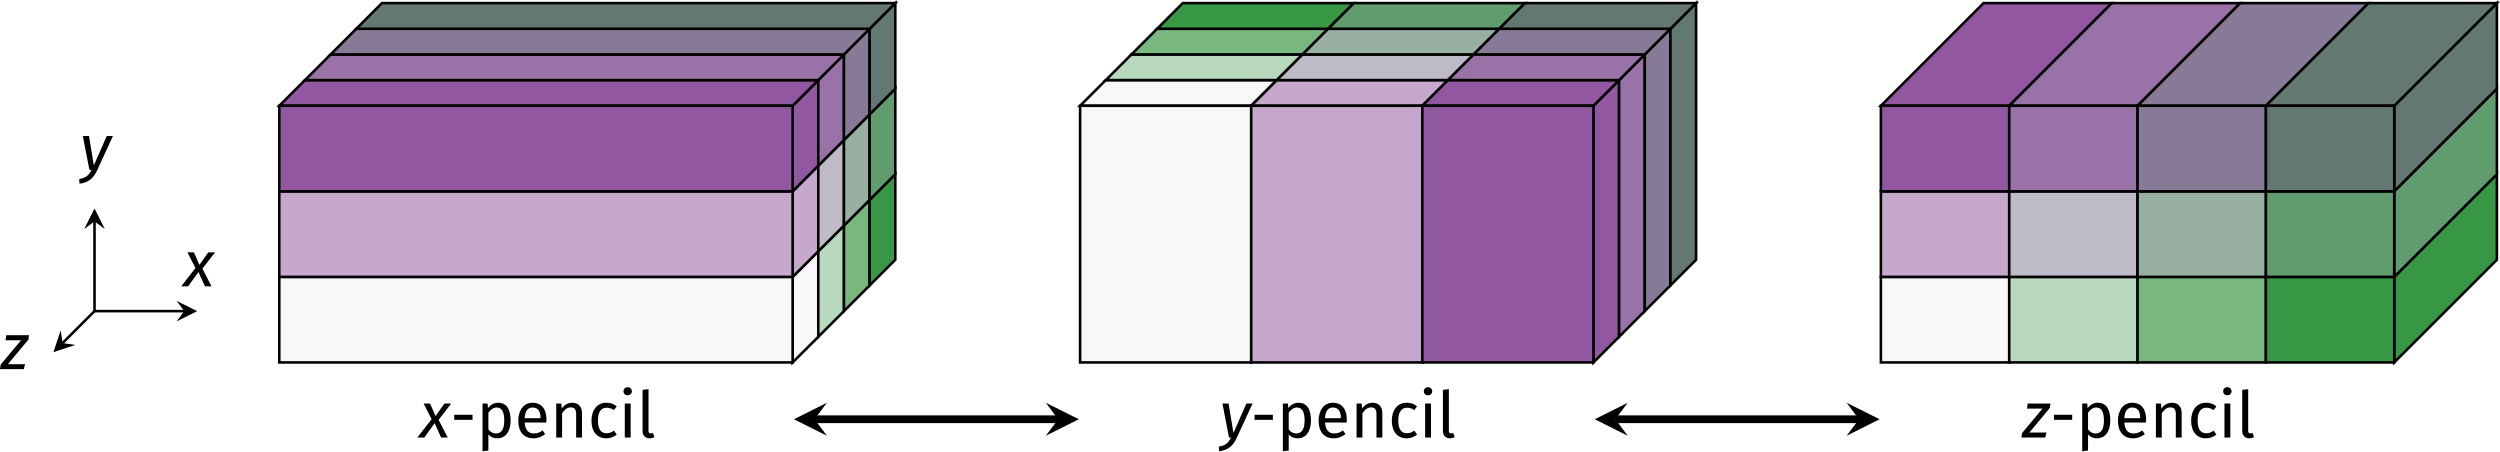
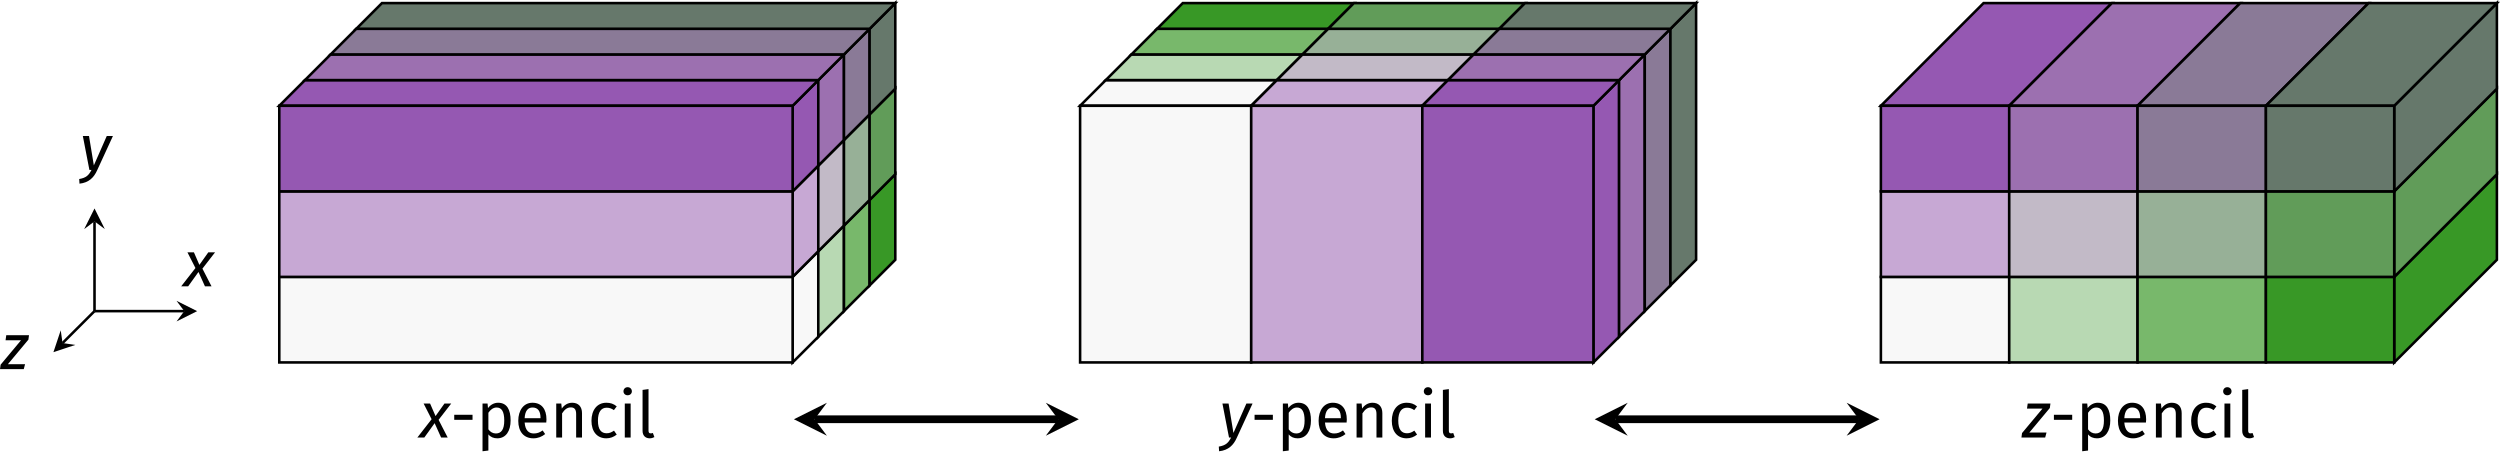
<svg xmlns="http://www.w3.org/2000/svg" xmlns:xlink="http://www.w3.org/1999/xlink" id="svg253" version="1.2" viewBox="0 0 386.547 69.772">
  <defs id="defs40">
    <g id="g38">
      <symbol id="glyph0-0" overflow="visible">
        <path id="path2" d="m 2.828,-1.609 c 0,0.219 0.188,0.406 0.406,0.406 0.25,0 0.422,-0.188 0.422,-0.406 0,-0.234 -0.172,-0.422 -0.422,-0.422 -0.219,0 -0.406,0.188 -0.406,0.422 z m -0.641,-3.25 0.391,0.281 C 2.828,-4.875 3.094,-5 3.406,-5 3.766,-5 4,-4.812 4,-4.484 4,-3.844 2.953,-3.953 2.953,-2.938 v 0.297 H 3.5 V -2.906 c 0,-0.797 1.078,-0.656 1.078,-1.625 0,-0.469 -0.375,-0.922 -1.141,-0.922 -0.5,0 -0.906,0.188 -1.25,0.594 z m -0.844,4.312 V -6.438 H 5.438 v 5.891 z M 0.797,0 h 5.188 v -6.984 h -5.188 z m 0,0" style="stroke:none" />
      </symbol>
      <symbol id="glyph0-1" overflow="visible">
        <path id="path5" d="M 5.406,-5.25 H 4.359 l -1.375,1.938 -0.844,-1.938 h -1 L 2.375,-2.828 0.172,0 H 1.25 l 1.594,-2.219 1,2.219 h 1.016 l -1.406,-2.734 z m 0,0" style="stroke:none" />
      </symbol>
      <symbol id="glyph0-2" overflow="visible">
        <path id="path8" d="M 5.422,-5.25 H 4.469 l -2,4.547 L 1.719,-5.25 H 0.766 L 1.781,0 h 0.328 c -0.438,0.828 -0.812,1.219 -1.906,1.406 L 0.25,2.125 C 1.703,1.969 2.484,1.172 2.984,0.047 Z m 0,0" style="stroke:none" />
      </symbol>
      <symbol id="glyph0-3" overflow="visible">
        <path id="path11" d="M 4.75,-5.25 H 1.234 L 1.125,-4.469 H 3.516 L 0.359,-0.688 0.266,0 H 3.938 L 4.141,-0.766 H 1.484 L 4.656,-4.562 Z m 0,0" style="stroke:none" />
      </symbol>
      <symbol id="glyph1-0" overflow="visible">
        <path id="path14" d="M 5.406,-10.469 H 1.219 V 3.484 h 4.188 z M 4.875,-9.953 V 2.969 H 1.781 V -9.953 Z M 3.234,-4.5 c -0.391,0 -0.938,0.125 -0.938,0.391 0,0.125 0.094,0.234 0.25,0.234 0.031,0 0.078,-0.016 0.125,-0.031 0.172,-0.078 0.312,-0.109 0.516,-0.109 0.5,0 0.609,0.297 0.609,0.688 0,0.531 -0.188,0.719 -0.906,0.766 v 0.844 c 0,0.141 0.125,0.234 0.25,0.234 0.125,0 0.25,-0.094 0.25,-0.234 V -2.172 C 4.062,-2.266 4.344,-2.656 4.344,-3.344 4.344,-3.953 4.094,-4.5 3.234,-4.5 Z m -0.094,3.297 c -0.203,0 -0.344,0.156 -0.344,0.359 0,0.203 0.141,0.359 0.344,0.359 0.203,0 0.344,-0.156 0.344,-0.359 0,-0.203 -0.141,-0.359 -0.344,-0.359 z m 0,0" style="stroke:none" />
      </symbol>
      <symbol id="glyph1-1" overflow="visible">
        <path id="path17" d="m 0.594,-2.734 h 2.828 v -0.781 H 0.594 Z m 0,0" style="stroke:none" />
      </symbol>
      <symbol id="glyph1-2" overflow="visible">
        <path id="path20" d="m 3.359,-5.375 c -0.594,0 -1.172,0.297 -1.562,0.828 L 1.734,-5.25 h -0.781 v 7.375 l 0.906,-0.109 v -2.5 c 0.344,0.422 0.812,0.609 1.375,0.609 1.359,0 2.062,-1.156 2.062,-2.75 0,-1.656 -0.547,-2.75 -1.938,-2.75 z m -0.344,4.75 c -0.469,0 -0.875,-0.234 -1.156,-0.641 v -2.562 c 0.281,-0.422 0.719,-0.812 1.266,-0.812 0.797,0 1.188,0.641 1.188,2.016 0,1.375 -0.453,2 -1.297,2 z m 0,0" style="stroke:none" />
      </symbol>
      <symbol id="glyph1-3" overflow="visible">
        <path id="path23" d="m 4.922,-2.781 c 0,-1.609 -0.75,-2.594 -2.172,-2.594 -1.359,0 -2.188,1.172 -2.188,2.797 0,1.672 0.859,2.703 2.328,2.703 0.734,0 1.312,-0.25 1.828,-0.656 L 4.328,-1.094 C 3.875,-0.766 3.484,-0.625 2.953,-0.625 c -0.75,0 -1.312,-0.469 -1.406,-1.688 h 3.344 c 0.016,-0.125 0.031,-0.297 0.031,-0.469 z M 4,-2.984 H 1.547 c 0.062,-1.172 0.531,-1.656 1.219,-1.656 0.828,0 1.234,0.562 1.234,1.594 z m 0,0" style="stroke:none" />
      </symbol>
      <symbol id="glyph1-4" overflow="visible">
        <path id="path26" d="m 3.422,-5.375 c -0.688,0 -1.25,0.359 -1.609,0.906 L 1.734,-5.25 H 0.953 V 0 h 0.906 v -3.734 c 0.359,-0.547 0.75,-0.922 1.344,-0.922 0.5,0 0.828,0.234 0.828,1.016 V 0 H 4.938 v -3.766 c 0,-1 -0.547,-1.609 -1.516,-1.609 z m 0,0" style="stroke:none" />
      </symbol>
      <symbol id="glyph1-5" overflow="visible">
        <path id="path29" d="M 2.859,-5.375 C 1.438,-5.375 0.562,-4.25 0.562,-2.578 0.562,-0.891 1.453,0.125 2.859,0.125 3.469,0.125 4,-0.078 4.469,-0.453 L 4.047,-1.062 C 3.656,-0.797 3.344,-0.656 2.906,-0.656 c -0.828,0 -1.344,-0.562 -1.344,-1.953 0,-1.359 0.516,-2 1.344,-2 0.438,0 0.766,0.125 1.125,0.375 L 4.469,-4.812 C 3.984,-5.219 3.484,-5.375 2.859,-5.375 Z m 0,0" style="stroke:none" />
      </symbol>
      <symbol id="glyph1-6" overflow="visible">
        <path id="path32" d="M 1.391,-7.781 C 1.016,-7.781 0.75,-7.5 0.75,-7.141 c 0,0.344 0.266,0.609 0.641,0.609 0.391,0 0.656,-0.266 0.656,-0.609 C 2.047,-7.5 1.781,-7.781 1.391,-7.781 Z M 1.859,-5.25 H 0.953 V 0 h 0.906 z m 0,0" style="stroke:none" />
      </symbol>
      <symbol id="glyph1-7" overflow="visible">
        <path id="path35" d="m 2,0.125 c 0.266,0 0.516,-0.078 0.719,-0.188 L 2.484,-0.703 C 2.375,-0.656 2.266,-0.641 2.141,-0.641 1.906,-0.641 1.812,-0.781 1.812,-1.062 v -6.422 l -0.922,0.125 V -1.031 C 0.891,-0.297 1.328,0.125 2,0.125 Z m 0,0" style="stroke:none" />
      </symbol>
    </g>
  </defs>
  <g transform="translate(-105.0126,-83.90569)" id="surface1">
    <path id="path42" transform="matrix(1,0,0,-1,148.197,139.947)" d="m -28.572,7.935 h 13.879" style="fill:none;stroke:#000000;stroke-width:0.399;stroke-linecap:butt;stroke-linejoin:miter;stroke-miterlimit:10;stroke-opacity:1" />
    <path id="path44" d="m 135.496,132.012 -3.188,-1.594 1.195,1.594 -1.195,1.594" style="fill:#000000;fill-opacity:1;fill-rule:nonzero;stroke:none" />
    <g id="g48" style="fill:#000000;fill-opacity:1">
-       <use height="100%" width="100%" id="use46" y="128.175" x="132.857" xlink:href="#glyph0-1" />
+       <use id="use46" y="128.175" x="132.857" xlink:href="#glyph0-1" />
    </g>
    <path id="path50" transform="matrix(1,0,0,-1,148.197,139.947)" d="M -28.572,7.935 V 21.818" style="fill:none;stroke:#000000;stroke-width:0.399;stroke-linecap:butt;stroke-linejoin:miter;stroke-miterlimit:10;stroke-opacity:1" />
    <path id="path52" d="m 119.625,116.137 -1.594,3.188 1.594,-1.195 1.594,1.195" style="fill:#000000;fill-opacity:1;fill-rule:nonzero;stroke:none" />
    <g id="g56" style="fill:#000000;fill-opacity:1">
-       <use height="100%" width="100%" id="use54" y="110.18" x="117.054" xlink:href="#glyph0-2" />
+       <use id="use54" y="110.18" x="117.054" xlink:href="#glyph0-2" />
    </g>
    <path id="path58" transform="matrix(1,0,0,-1,148.197,139.947)" d="m -28.572,7.935 -4.941,-4.938" style="fill:none;stroke:#000000;stroke-width:0.399;stroke-linecap:butt;stroke-linejoin:miter;stroke-miterlimit:10;stroke-opacity:1" />
    <path id="path60" d="m 113.273,138.359 3.383,-1.125 -1.973,-0.285 -0.281,-1.973" style="fill:#000000;fill-opacity:1;fill-rule:nonzero;stroke:none" />
    <g id="g64" style="fill:#000000;fill-opacity:1">
-       <use height="100%" width="100%" id="use62" y="140.985" x="104.747" xlink:href="#glyph0-3" />
+       <use id="use62" y="140.985" x="104.747" xlink:href="#glyph0-3" />
    </g>
    <path id="path66" transform="matrix(1,0,0,-1,148.197,139.947)" d="M 79.369,0.002 V 13.228 l 3.969,3.969 V 3.967 Z m 0,0" style="fill:#f8f8f8;fill-opacity:1;fill-rule:nonzero;stroke:#000000;stroke-width:0.399;stroke-linecap:butt;stroke-linejoin:miter;stroke-miterlimit:10;stroke-opacity:1" />
-     <path id="path68" transform="matrix(1,0,0,-1,148.197,139.947)" d="M 83.338,3.967 V 17.197 l 3.969,3.969 V 7.935 Z m 0,0" style="fill:#b8d9bd;fill-opacity:1;fill-rule:nonzero;stroke:#000000;stroke-width:0.399;stroke-linecap:butt;stroke-linejoin:miter;stroke-miterlimit:10;stroke-opacity:1" />
-     <path id="path70" transform="matrix(1,0,0,-1,148.197,139.947)" d="M 87.307,7.935 V 21.166 l 3.969,3.969 V 11.904 Z m 0,0" style="fill:#78b87f;fill-opacity:1;fill-rule:nonzero;stroke:#000000;stroke-width:0.399;stroke-linecap:butt;stroke-linejoin:miter;stroke-miterlimit:10;stroke-opacity:1" />
-     <path id="path72" transform="matrix(1,0,0,-1,148.197,139.947)" d="M 91.276,11.904 V 25.134 l 3.969,3.969 V 15.873 Z m 0,0" style="fill:#389745;fill-opacity:1;fill-rule:nonzero;stroke:#000000;stroke-width:0.399;stroke-linecap:butt;stroke-linejoin:miter;stroke-miterlimit:10;stroke-opacity:1" />
-     <path id="path74" transform="matrix(1,0,0,-1,148.197,139.947)" d="m 79.369,13.228 v 13.227 l 3.969,3.969 V 17.197 Z m 0,0" style="fill:#c5a8cc;fill-opacity:1;fill-rule:nonzero;stroke:#000000;stroke-width:0.399;stroke-linecap:butt;stroke-linejoin:miter;stroke-miterlimit:10;stroke-opacity:1" />
-     <path id="path76" transform="matrix(1,0,0,-1,148.197,139.947)" d="m 83.338,17.197 v 13.227 l 3.969,3.969 V 21.166 Z m 0,0" style="fill:#bfbac7;fill-opacity:1;fill-rule:nonzero;stroke:#000000;stroke-width:0.399;stroke-linecap:butt;stroke-linejoin:miter;stroke-miterlimit:10;stroke-opacity:1" />
-     <path id="path78" transform="matrix(1,0,0,-1,148.197,139.947)" d="m 87.307,21.166 v 13.227 l 3.969,3.969 V 25.134 Z m 0,0" style="fill:#97b0a1;fill-opacity:1;fill-rule:nonzero;stroke:#000000;stroke-width:0.399;stroke-linecap:butt;stroke-linejoin:miter;stroke-miterlimit:10;stroke-opacity:1" />
-     <path id="path80" transform="matrix(1,0,0,-1,148.197,139.947)" d="m 91.276,25.134 v 13.227 l 3.969,3.969 V 29.103 Z m 0,0" style="fill:#619c6e;fill-opacity:1;fill-rule:nonzero;stroke:#000000;stroke-width:0.399;stroke-linecap:butt;stroke-linejoin:miter;stroke-miterlimit:10;stroke-opacity:1" />
-     <path id="path82" transform="matrix(1,0,0,-1,148.197,139.947)" d="m 79.369,26.455 v 13.23 l 3.969,3.969 V 30.424 Z m 0,0" style="fill:#9157a1;fill-opacity:1;fill-rule:nonzero;stroke:#000000;stroke-width:0.399;stroke-linecap:butt;stroke-linejoin:miter;stroke-miterlimit:10;stroke-opacity:1" />
-     <path id="path84" transform="matrix(1,0,0,-1,148.197,139.947)" d="m 83.338,30.424 v 13.23 l 3.969,3.969 V 34.392 Z m 0,0" style="fill:#9973a8;fill-opacity:1;fill-rule:nonzero;stroke:#000000;stroke-width:0.399;stroke-linecap:butt;stroke-linejoin:miter;stroke-miterlimit:10;stroke-opacity:1" />
-     <path id="path86" transform="matrix(1,0,0,-1,148.197,139.947)" d="m 87.307,34.392 v 13.23 l 3.969,3.969 V 38.361 Z m 0,0" style="fill:#877a97;fill-opacity:1;fill-rule:nonzero;stroke:#000000;stroke-width:0.399;stroke-linecap:butt;stroke-linejoin:miter;stroke-miterlimit:10;stroke-opacity:1" />
-     <path id="path88" transform="matrix(1,0,0,-1,148.197,139.947)" d="m 91.276,38.361 v 13.23 l 3.969,3.969 V 42.33 Z m 0,0" style="fill:#637873;fill-opacity:1;fill-rule:nonzero;stroke:#000000;stroke-width:0.399;stroke-linecap:butt;stroke-linejoin:miter;stroke-miterlimit:10;stroke-opacity:1" />
-     <path id="path90" transform="matrix(1,0,0,-1,148.197,139.947)" d="m -0.002,39.685 3.969,3.969 h 79.371 l -3.969,-3.969 z m 0,0" style="fill:#9157a1;fill-opacity:1;fill-rule:nonzero;stroke:#000000;stroke-width:0.399;stroke-linecap:butt;stroke-linejoin:miter;stroke-miterlimit:10;stroke-opacity:1" />
-     <path id="path92" transform="matrix(1,0,0,-1,148.197,139.947)" d="m 3.967,43.654 3.969,3.969 h 79.371 l -3.969,-3.969 z m 0,0" style="fill:#9973a8;fill-opacity:1;fill-rule:nonzero;stroke:#000000;stroke-width:0.399;stroke-linecap:butt;stroke-linejoin:miter;stroke-miterlimit:10;stroke-opacity:1" />
-     <path id="path94" transform="matrix(1,0,0,-1,148.197,139.947)" d="m 7.936,47.623 3.969,3.969 h 79.371 l -3.969,-3.969 z m 0,0" style="fill:#877a97;fill-opacity:1;fill-rule:nonzero;stroke:#000000;stroke-width:0.399;stroke-linecap:butt;stroke-linejoin:miter;stroke-miterlimit:10;stroke-opacity:1" />
-     <path id="path96" transform="matrix(1,0,0,-1,148.197,139.947)" d="m 11.905,51.592 3.969,3.969 h 79.371 l -3.969,-3.969 z m 0,0" style="fill:#637873;fill-opacity:1;fill-rule:nonzero;stroke:#000000;stroke-width:0.399;stroke-linecap:butt;stroke-linejoin:miter;stroke-miterlimit:10;stroke-opacity:1" />
+     <path id="path68" transform="matrix(1,0,0,-1,148.197,139.947)" d="M 83.338,3.967 V 17.197 l 3.969,3.969 V 7.935 Z m 0,0" style="fill:#b8d9b3;fill-opacity:1;fill-rule:nonzero;stroke:#000000;stroke-width:0.399;stroke-linecap:butt;stroke-linejoin:miter;stroke-miterlimit:10;stroke-opacity:1" />
+     <path id="path70" transform="matrix(1,0,0,-1,148.197,139.947)" d="M 87.307,7.935 V 21.166 l 3.969,3.969 V 11.904 Z m 0,0" style="fill:#78b86b;fill-opacity:1;fill-rule:nonzero;stroke:#000000;stroke-width:0.399;stroke-linecap:butt;stroke-linejoin:miter;stroke-miterlimit:10;stroke-opacity:1" />
+     <path id="path72" transform="matrix(1,0,0,-1,148.197,139.947)" d="M 91.276,11.904 V 25.134 l 3.969,3.969 V 15.873 Z m 0,0" style="fill:#389826;fill-opacity:1;fill-rule:nonzero;stroke:#000000;stroke-width:0.399;stroke-linecap:butt;stroke-linejoin:miter;stroke-miterlimit:10;stroke-opacity:1" />
+     <path id="path74" transform="matrix(1,0,0,-1,148.197,139.947)" d="m 79.369,13.228 v 13.227 l 3.969,3.969 V 17.197 Z m 0,0" style="fill:#c7a8d4;fill-opacity:1;fill-rule:nonzero;stroke:#000000;stroke-width:0.399;stroke-linecap:butt;stroke-linejoin:miter;stroke-miterlimit:10;stroke-opacity:1" />
+     <path id="path76" transform="matrix(1,0,0,-1,148.197,139.947)" d="m 83.338,17.197 v 13.227 l 3.969,3.969 V 21.166 Z m 0,0" style="fill:#c2bac7;fill-opacity:1;fill-rule:nonzero;stroke:#000000;stroke-width:0.399;stroke-linecap:butt;stroke-linejoin:miter;stroke-miterlimit:10;stroke-opacity:1" />
+     <path id="path78" transform="matrix(1,0,0,-1,148.197,139.947)" d="m 87.307,21.166 v 13.227 l 3.969,3.969 V 25.134 Z m 0,0" style="fill:#97b097;fill-opacity:1;fill-rule:nonzero;stroke:#000000;stroke-width:0.399;stroke-linecap:butt;stroke-linejoin:miter;stroke-miterlimit:10;stroke-opacity:1" />
+     <path id="path80" transform="matrix(1,0,0,-1,148.197,139.947)" d="m 91.276,25.134 v 13.227 l 3.969,3.969 V 29.103 Z m 0,0" style="fill:#619c59;fill-opacity:1;fill-rule:nonzero;stroke:#000000;stroke-width:0.399;stroke-linecap:butt;stroke-linejoin:miter;stroke-miterlimit:10;stroke-opacity:1" />
+     <path id="path82" transform="matrix(1,0,0,-1,148.197,139.947)" d="m 79.369,26.455 v 13.23 l 3.969,3.969 V 30.424 Z m 0,0" style="fill:#9558b2;fill-opacity:1;fill-rule:nonzero;stroke:#000000;stroke-width:0.399;stroke-linecap:butt;stroke-linejoin:miter;stroke-miterlimit:10;stroke-opacity:1" />
+     <path id="path84" transform="matrix(1,0,0,-1,148.197,139.947)" d="m 83.338,30.424 v 13.23 l 3.969,3.969 V 34.392 Z m 0,0" style="fill:#9c70b0;fill-opacity:1;fill-rule:nonzero;stroke:#000000;stroke-width:0.399;stroke-linecap:butt;stroke-linejoin:miter;stroke-miterlimit:10;stroke-opacity:1" />
+     <path id="path86" transform="matrix(1,0,0,-1,148.197,139.947)" d="m 87.307,34.392 v 13.23 l 3.969,3.969 V 38.361 Z m 0,0" style="fill:#8a7a97;fill-opacity:1;fill-rule:nonzero;stroke:#000000;stroke-width:0.399;stroke-linecap:butt;stroke-linejoin:miter;stroke-miterlimit:10;stroke-opacity:1" />
+     <path id="path88" transform="matrix(1,0,0,-1,148.197,139.947)" d="m 91.276,38.361 v 13.23 l 3.969,3.969 V 42.33 Z m 0,0" style="fill:#66786b;fill-opacity:1;fill-rule:nonzero;stroke:#000000;stroke-width:0.399;stroke-linecap:butt;stroke-linejoin:miter;stroke-miterlimit:10;stroke-opacity:1" />
+     <path id="path90" transform="matrix(1,0,0,-1,148.197,139.947)" d="m -0.002,39.685 3.969,3.969 h 79.371 l -3.969,-3.969 z m 0,0" style="fill:#9558b2;fill-opacity:1;fill-rule:nonzero;stroke:#000000;stroke-width:0.399;stroke-linecap:butt;stroke-linejoin:miter;stroke-miterlimit:10;stroke-opacity:1" />
+     <path id="path92" transform="matrix(1,0,0,-1,148.197,139.947)" d="m 3.967,43.654 3.969,3.969 h 79.371 l -3.969,-3.969 z m 0,0" style="fill:#9c70b0;fill-opacity:1;fill-rule:nonzero;stroke:#000000;stroke-width:0.399;stroke-linecap:butt;stroke-linejoin:miter;stroke-miterlimit:10;stroke-opacity:1" />
+     <path id="path94" transform="matrix(1,0,0,-1,148.197,139.947)" d="m 7.936,47.623 3.969,3.969 h 79.371 l -3.969,-3.969 z m 0,0" style="fill:#8a7a97;fill-opacity:1;fill-rule:nonzero;stroke:#000000;stroke-width:0.399;stroke-linecap:butt;stroke-linejoin:miter;stroke-miterlimit:10;stroke-opacity:1" />
+     <path id="path96" transform="matrix(1,0,0,-1,148.197,139.947)" d="m 11.905,51.592 3.969,3.969 h 79.371 l -3.969,-3.969 z m 0,0" style="fill:#66786b;fill-opacity:1;fill-rule:nonzero;stroke:#000000;stroke-width:0.399;stroke-linecap:butt;stroke-linejoin:miter;stroke-miterlimit:10;stroke-opacity:1" />
    <path id="path98" transform="matrix(1,0,0,-1,148.197,139.947)" d="M -0.002,0.002 V 13.228 H 79.369 V 0.002 Z m 0,0" style="fill:#f8f8f8;fill-opacity:1;fill-rule:nonzero;stroke:#000000;stroke-width:0.399;stroke-linecap:butt;stroke-linejoin:miter;stroke-miterlimit:10;stroke-opacity:1" />
-     <path id="path100" transform="matrix(1,0,0,-1,148.197,139.947)" d="M -0.002,13.228 V 26.455 H 79.369 V 13.228 Z m 0,0" style="fill:#c5a8cc;fill-opacity:1;fill-rule:nonzero;stroke:#000000;stroke-width:0.399;stroke-linecap:butt;stroke-linejoin:miter;stroke-miterlimit:10;stroke-opacity:1" />
-     <path id="path102" transform="matrix(1,0,0,-1,148.197,139.947)" d="M -0.002,26.455 V 39.685 H 79.369 V 26.455 Z m 0,0" style="fill:#9157a1;fill-opacity:1;fill-rule:nonzero;stroke:#000000;stroke-width:0.399;stroke-linecap:butt;stroke-linejoin:miter;stroke-miterlimit:10;stroke-opacity:1" />
-     <path id="path104" transform="matrix(1,0,0,-1,148.197,139.947)" d="m 203.19,0.002 3.969,3.965 v 39.688 l -3.969,-3.969 z m 0,0" style="fill:#9157a1;fill-opacity:1;fill-rule:nonzero;stroke:#000000;stroke-width:0.399;stroke-linecap:butt;stroke-linejoin:miter;stroke-miterlimit:10;stroke-opacity:1" />
-     <path id="path106" transform="matrix(1,0,0,-1,148.197,139.947)" d="m 207.158,3.967 3.969,3.969 v 39.688 l -3.969,-3.969 z m 0,0" style="fill:#9973a8;fill-opacity:1;fill-rule:nonzero;stroke:#000000;stroke-width:0.399;stroke-linecap:butt;stroke-linejoin:miter;stroke-miterlimit:10;stroke-opacity:1" />
-     <path id="path108" transform="matrix(1,0,0,-1,148.197,139.947)" d="m 211.127,7.935 3.969,3.969 v 39.688 l -3.969,-3.969 z m 0,0" style="fill:#877a97;fill-opacity:1;fill-rule:nonzero;stroke:#000000;stroke-width:0.399;stroke-linecap:butt;stroke-linejoin:miter;stroke-miterlimit:10;stroke-opacity:1" />
-     <path id="path110" transform="matrix(1,0,0,-1,148.197,139.947)" d="m 215.096,11.904 3.969,3.969 v 39.688 l -3.969,-3.969 z m 0,0" style="fill:#637873;fill-opacity:1;fill-rule:nonzero;stroke:#000000;stroke-width:0.399;stroke-linecap:butt;stroke-linejoin:miter;stroke-miterlimit:10;stroke-opacity:1" />
+     <path id="path100" transform="matrix(1,0,0,-1,148.197,139.947)" d="M -0.002,13.228 V 26.455 H 79.369 V 13.228 Z m 0,0" style="fill:#c7a8d4;fill-opacity:1;fill-rule:nonzero;stroke:#000000;stroke-width:0.399;stroke-linecap:butt;stroke-linejoin:miter;stroke-miterlimit:10;stroke-opacity:1" />
+     <path id="path102" transform="matrix(1,0,0,-1,148.197,139.947)" d="M -0.002,26.455 V 39.685 H 79.369 V 26.455 Z m 0,0" style="fill:#9558b2;fill-opacity:1;fill-rule:nonzero;stroke:#000000;stroke-width:0.399;stroke-linecap:butt;stroke-linejoin:miter;stroke-miterlimit:10;stroke-opacity:1" />
+     <path id="path104" transform="matrix(1,0,0,-1,148.197,139.947)" d="m 203.19,0.002 3.969,3.965 v 39.688 l -3.969,-3.969 z m 0,0" style="fill:#9558b2;fill-opacity:1;fill-rule:nonzero;stroke:#000000;stroke-width:0.399;stroke-linecap:butt;stroke-linejoin:miter;stroke-miterlimit:10;stroke-opacity:1" />
+     <path id="path106" transform="matrix(1,0,0,-1,148.197,139.947)" d="m 207.158,3.967 3.969,3.969 v 39.688 l -3.969,-3.969 z m 0,0" style="fill:#9c70b0;fill-opacity:1;fill-rule:nonzero;stroke:#000000;stroke-width:0.399;stroke-linecap:butt;stroke-linejoin:miter;stroke-miterlimit:10;stroke-opacity:1" />
+     <path id="path108" transform="matrix(1,0,0,-1,148.197,139.947)" d="m 211.127,7.935 3.969,3.969 v 39.688 l -3.969,-3.969 z m 0,0" style="fill:#8a7a97;fill-opacity:1;fill-rule:nonzero;stroke:#000000;stroke-width:0.399;stroke-linecap:butt;stroke-linejoin:miter;stroke-miterlimit:10;stroke-opacity:1" />
+     <path id="path110" transform="matrix(1,0,0,-1,148.197,139.947)" d="m 215.096,11.904 3.969,3.969 v 39.688 l -3.969,-3.969 z m 0,0" style="fill:#66786b;fill-opacity:1;fill-rule:nonzero;stroke:#000000;stroke-width:0.399;stroke-linecap:butt;stroke-linejoin:miter;stroke-miterlimit:10;stroke-opacity:1" />
    <path id="path112" transform="matrix(1,0,0,-1,148.197,139.947)" d="m 123.819,39.685 h 26.457 l 3.969,3.969 h -26.457 z m 0,0" style="fill:#f8f8f8;fill-opacity:1;fill-rule:nonzero;stroke:#000000;stroke-width:0.399;stroke-linecap:butt;stroke-linejoin:miter;stroke-miterlimit:10;stroke-opacity:1" />
-     <path id="path114" transform="matrix(1,0,0,-1,148.197,139.947)" d="m 127.787,43.654 h 26.457 l 3.969,3.969 h -26.457 z m 0,0" style="fill:#b8d9bd;fill-opacity:1;fill-rule:nonzero;stroke:#000000;stroke-width:0.399;stroke-linecap:butt;stroke-linejoin:miter;stroke-miterlimit:10;stroke-opacity:1" />
-     <path id="path116" transform="matrix(1,0,0,-1,148.197,139.947)" d="m 131.756,47.623 h 26.457 l 3.969,3.969 h -26.457 z m 0,0" style="fill:#78b87f;fill-opacity:1;fill-rule:nonzero;stroke:#000000;stroke-width:0.399;stroke-linecap:butt;stroke-linejoin:miter;stroke-miterlimit:10;stroke-opacity:1" />
-     <path id="path118" transform="matrix(1,0,0,-1,148.197,139.947)" d="m 135.725,51.592 h 26.457 l 3.969,3.969 h -26.457 z m 0,0" style="fill:#389745;fill-opacity:1;fill-rule:nonzero;stroke:#000000;stroke-width:0.399;stroke-linecap:butt;stroke-linejoin:miter;stroke-miterlimit:10;stroke-opacity:1" />
-     <path id="path120" transform="matrix(1,0,0,-1,148.197,139.947)" d="m 150.276,39.685 h 26.457 l 3.969,3.969 h -26.457 z m 0,0" style="fill:#c5a8cc;fill-opacity:1;fill-rule:nonzero;stroke:#000000;stroke-width:0.399;stroke-linecap:butt;stroke-linejoin:miter;stroke-miterlimit:10;stroke-opacity:1" />
-     <path id="path122" transform="matrix(1,0,0,-1,148.197,139.947)" d="m 154.244,43.654 h 26.457 l 3.969,3.969 h -26.457 z m 0,0" style="fill:#bfbac7;fill-opacity:1;fill-rule:nonzero;stroke:#000000;stroke-width:0.399;stroke-linecap:butt;stroke-linejoin:miter;stroke-miterlimit:10;stroke-opacity:1" />
-     <path id="path124" transform="matrix(1,0,0,-1,148.197,139.947)" d="m 158.213,47.623 h 26.457 l 3.969,3.969 h -26.457 z m 0,0" style="fill:#97b0a1;fill-opacity:1;fill-rule:nonzero;stroke:#000000;stroke-width:0.399;stroke-linecap:butt;stroke-linejoin:miter;stroke-miterlimit:10;stroke-opacity:1" />
-     <path id="path126" transform="matrix(1,0,0,-1,148.197,139.947)" d="m 162.182,51.592 h 26.457 l 3.969,3.969 h -26.457 z m 0,0" style="fill:#619c6e;fill-opacity:1;fill-rule:nonzero;stroke:#000000;stroke-width:0.399;stroke-linecap:butt;stroke-linejoin:miter;stroke-miterlimit:10;stroke-opacity:1" />
-     <path id="path128" transform="matrix(1,0,0,-1,148.197,139.947)" d="m 176.733,39.685 h 26.457 l 3.969,3.969 h -26.457 z m 0,0" style="fill:#9157a1;fill-opacity:1;fill-rule:nonzero;stroke:#000000;stroke-width:0.399;stroke-linecap:butt;stroke-linejoin:miter;stroke-miterlimit:10;stroke-opacity:1" />
-     <path id="path130" transform="matrix(1,0,0,-1,148.197,139.947)" d="m 180.701,43.654 h 26.457 l 3.969,3.969 h -26.457 z m 0,0" style="fill:#9973a8;fill-opacity:1;fill-rule:nonzero;stroke:#000000;stroke-width:0.399;stroke-linecap:butt;stroke-linejoin:miter;stroke-miterlimit:10;stroke-opacity:1" />
-     <path id="path132" transform="matrix(1,0,0,-1,148.197,139.947)" d="m 184.67,47.623 h 26.457 l 3.969,3.969 h -26.457 z m 0,0" style="fill:#877a97;fill-opacity:1;fill-rule:nonzero;stroke:#000000;stroke-width:0.399;stroke-linecap:butt;stroke-linejoin:miter;stroke-miterlimit:10;stroke-opacity:1" />
-     <path id="path134" transform="matrix(1,0,0,-1,148.197,139.947)" d="m 188.639,51.592 h 26.457 l 3.969,3.969 h -26.457 z m 0,0" style="fill:#637873;fill-opacity:1;fill-rule:nonzero;stroke:#000000;stroke-width:0.399;stroke-linecap:butt;stroke-linejoin:miter;stroke-miterlimit:10;stroke-opacity:1" />
+     <path id="path114" transform="matrix(1,0,0,-1,148.197,139.947)" d="m 127.787,43.654 h 26.457 l 3.969,3.969 h -26.457 z m 0,0" style="fill:#b8d9b3;fill-opacity:1;fill-rule:nonzero;stroke:#000000;stroke-width:0.399;stroke-linecap:butt;stroke-linejoin:miter;stroke-miterlimit:10;stroke-opacity:1" />
+     <path id="path116" transform="matrix(1,0,0,-1,148.197,139.947)" d="m 131.756,47.623 h 26.457 l 3.969,3.969 h -26.457 z m 0,0" style="fill:#78b86b;fill-opacity:1;fill-rule:nonzero;stroke:#000000;stroke-width:0.399;stroke-linecap:butt;stroke-linejoin:miter;stroke-miterlimit:10;stroke-opacity:1" />
+     <path id="path118" transform="matrix(1,0,0,-1,148.197,139.947)" d="m 135.725,51.592 h 26.457 l 3.969,3.969 h -26.457 z m 0,0" style="fill:#389826;fill-opacity:1;fill-rule:nonzero;stroke:#000000;stroke-width:0.399;stroke-linecap:butt;stroke-linejoin:miter;stroke-miterlimit:10;stroke-opacity:1" />
+     <path id="path120" transform="matrix(1,0,0,-1,148.197,139.947)" d="m 150.276,39.685 h 26.457 l 3.969,3.969 h -26.457 z m 0,0" style="fill:#c7a8d4;fill-opacity:1;fill-rule:nonzero;stroke:#000000;stroke-width:0.399;stroke-linecap:butt;stroke-linejoin:miter;stroke-miterlimit:10;stroke-opacity:1" />
+     <path id="path122" transform="matrix(1,0,0,-1,148.197,139.947)" d="m 154.244,43.654 h 26.457 l 3.969,3.969 h -26.457 z m 0,0" style="fill:#c2bac7;fill-opacity:1;fill-rule:nonzero;stroke:#000000;stroke-width:0.399;stroke-linecap:butt;stroke-linejoin:miter;stroke-miterlimit:10;stroke-opacity:1" />
+     <path id="path124" transform="matrix(1,0,0,-1,148.197,139.947)" d="m 158.213,47.623 h 26.457 l 3.969,3.969 h -26.457 z m 0,0" style="fill:#97b097;fill-opacity:1;fill-rule:nonzero;stroke:#000000;stroke-width:0.399;stroke-linecap:butt;stroke-linejoin:miter;stroke-miterlimit:10;stroke-opacity:1" />
+     <path id="path126" transform="matrix(1,0,0,-1,148.197,139.947)" d="m 162.182,51.592 h 26.457 l 3.969,3.969 h -26.457 z m 0,0" style="fill:#619c59;fill-opacity:1;fill-rule:nonzero;stroke:#000000;stroke-width:0.399;stroke-linecap:butt;stroke-linejoin:miter;stroke-miterlimit:10;stroke-opacity:1" />
+     <path id="path128" transform="matrix(1,0,0,-1,148.197,139.947)" d="m 176.733,39.685 h 26.457 l 3.969,3.969 h -26.457 z m 0,0" style="fill:#9558b2;fill-opacity:1;fill-rule:nonzero;stroke:#000000;stroke-width:0.399;stroke-linecap:butt;stroke-linejoin:miter;stroke-miterlimit:10;stroke-opacity:1" />
+     <path id="path130" transform="matrix(1,0,0,-1,148.197,139.947)" d="m 180.701,43.654 h 26.457 l 3.969,3.969 h -26.457 z m 0,0" style="fill:#9c70b0;fill-opacity:1;fill-rule:nonzero;stroke:#000000;stroke-width:0.399;stroke-linecap:butt;stroke-linejoin:miter;stroke-miterlimit:10;stroke-opacity:1" />
+     <path id="path132" transform="matrix(1,0,0,-1,148.197,139.947)" d="m 184.67,47.623 h 26.457 l 3.969,3.969 h -26.457 z m 0,0" style="fill:#8a7a97;fill-opacity:1;fill-rule:nonzero;stroke:#000000;stroke-width:0.399;stroke-linecap:butt;stroke-linejoin:miter;stroke-miterlimit:10;stroke-opacity:1" />
+     <path id="path134" transform="matrix(1,0,0,-1,148.197,139.947)" d="m 188.639,51.592 h 26.457 l 3.969,3.969 h -26.457 z m 0,0" style="fill:#66786b;fill-opacity:1;fill-rule:nonzero;stroke:#000000;stroke-width:0.399;stroke-linecap:butt;stroke-linejoin:miter;stroke-miterlimit:10;stroke-opacity:1" />
    <path id="path136" transform="matrix(1,0,0,-1,148.197,139.947)" d="m 123.819,0.002 h 26.457 V 39.685 h -26.457 z m 0,0" style="fill:#f8f8f8;fill-opacity:1;fill-rule:nonzero;stroke:#000000;stroke-width:0.399;stroke-linecap:butt;stroke-linejoin:miter;stroke-miterlimit:10;stroke-opacity:1" />
-     <path id="path138" transform="matrix(1,0,0,-1,148.197,139.947)" d="m 150.276,0.002 h 26.457 V 39.685 h -26.457 z m 0,0" style="fill:#c5a8cc;fill-opacity:1;fill-rule:nonzero;stroke:#000000;stroke-width:0.399;stroke-linecap:butt;stroke-linejoin:miter;stroke-miterlimit:10;stroke-opacity:1" />
-     <path id="path140" transform="matrix(1,0,0,-1,148.197,139.947)" d="m 176.733,0.002 h 26.457 V 39.685 h -26.457 z m 0,0" style="fill:#9157a1;fill-opacity:1;fill-rule:nonzero;stroke:#000000;stroke-width:0.399;stroke-linecap:butt;stroke-linejoin:miter;stroke-miterlimit:10;stroke-opacity:1" />
-     <path id="path142" transform="matrix(1,0,0,-1,148.197,139.947)" d="M 327.006,0.002 V 13.228 l 15.875,15.875 V 15.873 Z m 0,0" style="fill:#389745;fill-opacity:1;fill-rule:nonzero;stroke:#000000;stroke-width:0.399;stroke-linecap:butt;stroke-linejoin:miter;stroke-miterlimit:10;stroke-opacity:1" />
-     <path id="path144" transform="matrix(1,0,0,-1,148.197,139.947)" d="m 327.006,13.228 v 13.227 l 15.875,15.875 V 29.103 Z m 0,0" style="fill:#619c6e;fill-opacity:1;fill-rule:nonzero;stroke:#000000;stroke-width:0.399;stroke-linecap:butt;stroke-linejoin:miter;stroke-miterlimit:10;stroke-opacity:1" />
-     <path id="path146" transform="matrix(1,0,0,-1,148.197,139.947)" d="m 327.006,26.455 v 13.23 l 15.875,15.875 V 42.33 Z m 0,0" style="fill:#637873;fill-opacity:1;fill-rule:nonzero;stroke:#000000;stroke-width:0.399;stroke-linecap:butt;stroke-linejoin:miter;stroke-miterlimit:10;stroke-opacity:1" />
-     <path id="path148" transform="matrix(1,0,0,-1,148.197,139.947)" d="m 247.635,39.685 h 19.844 l 15.875,15.875 h -19.844 z m 0,0" style="fill:#9157a1;fill-opacity:1;fill-rule:nonzero;stroke:#000000;stroke-width:0.399;stroke-linecap:butt;stroke-linejoin:miter;stroke-miterlimit:10;stroke-opacity:1" />
-     <path id="path150" transform="matrix(1,0,0,-1,148.197,139.947)" d="m 267.479,39.685 h 19.844 l 15.875,15.875 h -19.844 z m 0,0" style="fill:#9973a8;fill-opacity:1;fill-rule:nonzero;stroke:#000000;stroke-width:0.399;stroke-linecap:butt;stroke-linejoin:miter;stroke-miterlimit:10;stroke-opacity:1" />
-     <path id="path152" transform="matrix(1,0,0,-1,148.197,139.947)" d="m 287.323,39.685 h 19.844 l 15.871,15.875 h -19.84 z m 0,0" style="fill:#877a97;fill-opacity:1;fill-rule:nonzero;stroke:#000000;stroke-width:0.399;stroke-linecap:butt;stroke-linejoin:miter;stroke-miterlimit:10;stroke-opacity:1" />
-     <path id="path154" transform="matrix(1,0,0,-1,148.197,139.947)" d="m 307.166,39.685 h 19.84 l 15.875,15.875 h -19.844 z m 0,0" style="fill:#637873;fill-opacity:1;fill-rule:nonzero;stroke:#000000;stroke-width:0.399;stroke-linecap:butt;stroke-linejoin:miter;stroke-miterlimit:10;stroke-opacity:1" />
+     <path id="path138" transform="matrix(1,0,0,-1,148.197,139.947)" d="m 150.276,0.002 h 26.457 V 39.685 h -26.457 z m 0,0" style="fill:#c7a8d4;fill-opacity:1;fill-rule:nonzero;stroke:#000000;stroke-width:0.399;stroke-linecap:butt;stroke-linejoin:miter;stroke-miterlimit:10;stroke-opacity:1" />
+     <path id="path140" transform="matrix(1,0,0,-1,148.197,139.947)" d="m 176.733,0.002 h 26.457 V 39.685 h -26.457 z m 0,0" style="fill:#9558b2;fill-opacity:1;fill-rule:nonzero;stroke:#000000;stroke-width:0.399;stroke-linecap:butt;stroke-linejoin:miter;stroke-miterlimit:10;stroke-opacity:1" />
+     <path id="path142" transform="matrix(1,0,0,-1,148.197,139.947)" d="M 327.006,0.002 V 13.228 l 15.875,15.875 V 15.873 Z m 0,0" style="fill:#389826;fill-opacity:1;fill-rule:nonzero;stroke:#000000;stroke-width:0.399;stroke-linecap:butt;stroke-linejoin:miter;stroke-miterlimit:10;stroke-opacity:1" />
+     <path id="path144" transform="matrix(1,0,0,-1,148.197,139.947)" d="m 327.006,13.228 v 13.227 l 15.875,15.875 V 29.103 Z m 0,0" style="fill:#619c59;fill-opacity:1;fill-rule:nonzero;stroke:#000000;stroke-width:0.399;stroke-linecap:butt;stroke-linejoin:miter;stroke-miterlimit:10;stroke-opacity:1" />
+     <path id="path146" transform="matrix(1,0,0,-1,148.197,139.947)" d="m 327.006,26.455 v 13.23 l 15.875,15.875 V 42.33 Z m 0,0" style="fill:#66786b;fill-opacity:1;fill-rule:nonzero;stroke:#000000;stroke-width:0.399;stroke-linecap:butt;stroke-linejoin:miter;stroke-miterlimit:10;stroke-opacity:1" />
+     <path id="path148" transform="matrix(1,0,0,-1,148.197,139.947)" d="m 247.635,39.685 h 19.844 l 15.875,15.875 h -19.844 z m 0,0" style="fill:#9558b2;fill-opacity:1;fill-rule:nonzero;stroke:#000000;stroke-width:0.399;stroke-linecap:butt;stroke-linejoin:miter;stroke-miterlimit:10;stroke-opacity:1" />
+     <path id="path150" transform="matrix(1,0,0,-1,148.197,139.947)" d="m 267.479,39.685 h 19.844 l 15.875,15.875 h -19.844 z m 0,0" style="fill:#9c70b0;fill-opacity:1;fill-rule:nonzero;stroke:#000000;stroke-width:0.399;stroke-linecap:butt;stroke-linejoin:miter;stroke-miterlimit:10;stroke-opacity:1" />
+     <path id="path152" transform="matrix(1,0,0,-1,148.197,139.947)" d="m 287.323,39.685 h 19.844 l 15.871,15.875 h -19.84 z m 0,0" style="fill:#8a7a97;fill-opacity:1;fill-rule:nonzero;stroke:#000000;stroke-width:0.399;stroke-linecap:butt;stroke-linejoin:miter;stroke-miterlimit:10;stroke-opacity:1" />
+     <path id="path154" transform="matrix(1,0,0,-1,148.197,139.947)" d="m 307.166,39.685 h 19.84 l 15.875,15.875 h -19.844 z m 0,0" style="fill:#66786b;fill-opacity:1;fill-rule:nonzero;stroke:#000000;stroke-width:0.399;stroke-linecap:butt;stroke-linejoin:miter;stroke-miterlimit:10;stroke-opacity:1" />
    <path id="path156" transform="matrix(1,0,0,-1,148.197,139.947)" d="M 247.635,0.002 V 13.228 h 19.844 V 0.002 Z m 0,0" style="fill:#f8f8f8;fill-opacity:1;fill-rule:nonzero;stroke:#000000;stroke-width:0.399;stroke-linecap:butt;stroke-linejoin:miter;stroke-miterlimit:10;stroke-opacity:1" />
-     <path id="path158" transform="matrix(1,0,0,-1,148.197,139.947)" d="M 267.479,0.002 V 13.228 h 19.844 V 0.002 Z m 0,0" style="fill:#b8d9bd;fill-opacity:1;fill-rule:nonzero;stroke:#000000;stroke-width:0.399;stroke-linecap:butt;stroke-linejoin:miter;stroke-miterlimit:10;stroke-opacity:1" />
-     <path id="path160" transform="matrix(1,0,0,-1,148.197,139.947)" d="M 287.323,0.002 V 13.228 h 19.844 V 0.002 Z m 0,0" style="fill:#78b87f;fill-opacity:1;fill-rule:nonzero;stroke:#000000;stroke-width:0.399;stroke-linecap:butt;stroke-linejoin:miter;stroke-miterlimit:10;stroke-opacity:1" />
-     <path id="path162" transform="matrix(1,0,0,-1,148.197,139.947)" d="M 307.166,0.002 V 13.228 h 19.84 V 0.002 Z m 0,0" style="fill:#389745;fill-opacity:1;fill-rule:nonzero;stroke:#000000;stroke-width:0.399;stroke-linecap:butt;stroke-linejoin:miter;stroke-miterlimit:10;stroke-opacity:1" />
-     <path id="path164" transform="matrix(1,0,0,-1,148.197,139.947)" d="m 247.635,13.228 v 13.227 h 19.844 V 13.228 Z m 0,0" style="fill:#c5a8cc;fill-opacity:1;fill-rule:nonzero;stroke:#000000;stroke-width:0.399;stroke-linecap:butt;stroke-linejoin:miter;stroke-miterlimit:10;stroke-opacity:1" />
-     <path id="path166" transform="matrix(1,0,0,-1,148.197,139.947)" d="m 267.479,13.228 v 13.227 h 19.844 V 13.228 Z m 0,0" style="fill:#bfbac7;fill-opacity:1;fill-rule:nonzero;stroke:#000000;stroke-width:0.399;stroke-linecap:butt;stroke-linejoin:miter;stroke-miterlimit:10;stroke-opacity:1" />
-     <path id="path168" transform="matrix(1,0,0,-1,148.197,139.947)" d="m 287.323,13.228 v 13.227 h 19.844 V 13.228 Z m 0,0" style="fill:#97b0a1;fill-opacity:1;fill-rule:nonzero;stroke:#000000;stroke-width:0.399;stroke-linecap:butt;stroke-linejoin:miter;stroke-miterlimit:10;stroke-opacity:1" />
-     <path id="path170" transform="matrix(1,0,0,-1,148.197,139.947)" d="m 307.166,13.228 v 13.227 h 19.84 V 13.228 Z m 0,0" style="fill:#619c6e;fill-opacity:1;fill-rule:nonzero;stroke:#000000;stroke-width:0.399;stroke-linecap:butt;stroke-linejoin:miter;stroke-miterlimit:10;stroke-opacity:1" />
-     <path id="path172" transform="matrix(1,0,0,-1,148.197,139.947)" d="m 247.635,26.455 v 13.23 h 19.844 V 26.455 Z m 0,0" style="fill:#9157a1;fill-opacity:1;fill-rule:nonzero;stroke:#000000;stroke-width:0.399;stroke-linecap:butt;stroke-linejoin:miter;stroke-miterlimit:10;stroke-opacity:1" />
-     <path id="path174" transform="matrix(1,0,0,-1,148.197,139.947)" d="m 267.479,26.455 v 13.23 h 19.844 V 26.455 Z m 0,0" style="fill:#9973a8;fill-opacity:1;fill-rule:nonzero;stroke:#000000;stroke-width:0.399;stroke-linecap:butt;stroke-linejoin:miter;stroke-miterlimit:10;stroke-opacity:1" />
-     <path id="path176" transform="matrix(1,0,0,-1,148.197,139.947)" d="m 287.323,26.455 v 13.23 h 19.844 V 26.455 Z m 0,0" style="fill:#877a97;fill-opacity:1;fill-rule:nonzero;stroke:#000000;stroke-width:0.399;stroke-linecap:butt;stroke-linejoin:miter;stroke-miterlimit:10;stroke-opacity:1" />
-     <path id="path178" transform="matrix(1,0,0,-1,148.197,139.947)" d="m 307.166,26.455 v 13.23 h 19.84 V 26.455 Z m 0,0" style="fill:#637873;fill-opacity:1;fill-rule:nonzero;stroke:#000000;stroke-width:0.399;stroke-linecap:butt;stroke-linejoin:miter;stroke-miterlimit:10;stroke-opacity:1" />
+     <path id="path158" transform="matrix(1,0,0,-1,148.197,139.947)" d="M 267.479,0.002 V 13.228 h 19.844 V 0.002 Z m 0,0" style="fill:#b8d9b3;fill-opacity:1;fill-rule:nonzero;stroke:#000000;stroke-width:0.399;stroke-linecap:butt;stroke-linejoin:miter;stroke-miterlimit:10;stroke-opacity:1" />
+     <path id="path160" transform="matrix(1,0,0,-1,148.197,139.947)" d="M 287.323,0.002 V 13.228 h 19.844 V 0.002 Z m 0,0" style="fill:#78b86b;fill-opacity:1;fill-rule:nonzero;stroke:#000000;stroke-width:0.399;stroke-linecap:butt;stroke-linejoin:miter;stroke-miterlimit:10;stroke-opacity:1" />
+     <path id="path162" transform="matrix(1,0,0,-1,148.197,139.947)" d="M 307.166,0.002 V 13.228 h 19.84 V 0.002 Z m 0,0" style="fill:#389826;fill-opacity:1;fill-rule:nonzero;stroke:#000000;stroke-width:0.399;stroke-linecap:butt;stroke-linejoin:miter;stroke-miterlimit:10;stroke-opacity:1" />
+     <path id="path164" transform="matrix(1,0,0,-1,148.197,139.947)" d="m 247.635,13.228 v 13.227 h 19.844 V 13.228 Z m 0,0" style="fill:#c7a8d4;fill-opacity:1;fill-rule:nonzero;stroke:#000000;stroke-width:0.399;stroke-linecap:butt;stroke-linejoin:miter;stroke-miterlimit:10;stroke-opacity:1" />
+     <path id="path166" transform="matrix(1,0,0,-1,148.197,139.947)" d="m 267.479,13.228 v 13.227 h 19.844 V 13.228 Z m 0,0" style="fill:#c2bac7;fill-opacity:1;fill-rule:nonzero;stroke:#000000;stroke-width:0.399;stroke-linecap:butt;stroke-linejoin:miter;stroke-miterlimit:10;stroke-opacity:1" />
+     <path id="path168" transform="matrix(1,0,0,-1,148.197,139.947)" d="m 287.323,13.228 v 13.227 h 19.844 V 13.228 Z m 0,0" style="fill:#97b097;fill-opacity:1;fill-rule:nonzero;stroke:#000000;stroke-width:0.399;stroke-linecap:butt;stroke-linejoin:miter;stroke-miterlimit:10;stroke-opacity:1" />
+     <path id="path170" transform="matrix(1,0,0,-1,148.197,139.947)" d="m 307.166,13.228 v 13.227 h 19.84 V 13.228 Z m 0,0" style="fill:#619c59;fill-opacity:1;fill-rule:nonzero;stroke:#000000;stroke-width:0.399;stroke-linecap:butt;stroke-linejoin:miter;stroke-miterlimit:10;stroke-opacity:1" />
+     <path id="path172" transform="matrix(1,0,0,-1,148.197,139.947)" d="m 247.635,26.455 v 13.23 h 19.844 V 26.455 Z m 0,0" style="fill:#9558b2;fill-opacity:1;fill-rule:nonzero;stroke:#000000;stroke-width:0.399;stroke-linecap:butt;stroke-linejoin:miter;stroke-miterlimit:10;stroke-opacity:1" />
+     <path id="path174" transform="matrix(1,0,0,-1,148.197,139.947)" d="m 267.479,26.455 v 13.23 h 19.844 V 26.455 Z m 0,0" style="fill:#9c70b0;fill-opacity:1;fill-rule:nonzero;stroke:#000000;stroke-width:0.399;stroke-linecap:butt;stroke-linejoin:miter;stroke-miterlimit:10;stroke-opacity:1" />
+     <path id="path176" transform="matrix(1,0,0,-1,148.197,139.947)" d="m 287.323,26.455 v 13.23 h 19.844 V 26.455 Z m 0,0" style="fill:#8a7a97;fill-opacity:1;fill-rule:nonzero;stroke:#000000;stroke-width:0.399;stroke-linecap:butt;stroke-linejoin:miter;stroke-miterlimit:10;stroke-opacity:1" />
+     <path id="path178" transform="matrix(1,0,0,-1,148.197,139.947)" d="m 307.166,26.455 v 13.23 h 19.84 V 26.455 Z m 0,0" style="fill:#66786b;fill-opacity:1;fill-rule:nonzero;stroke:#000000;stroke-width:0.399;stroke-linecap:butt;stroke-linejoin:miter;stroke-miterlimit:10;stroke-opacity:1" />
    <g id="g182" style="fill:#000000;fill-opacity:1">
-       <use height="100%" width="100%" id="use180" y="151.553" x="293.258" xlink:href="#glyph0-2" />
+       <use id="use180" y="151.553" x="293.258" xlink:href="#glyph0-2" />
    </g>
    <g id="g198" style="fill:#000000;fill-opacity:1">
-       <use height="100%" width="100%" id="use184" y="151.553" x="298.399" xlink:href="#glyph1-1" />
-       <use height="100%" width="100%" id="use186" y="151.553" x="302.414" xlink:href="#glyph1-2" />
-       <use height="100%" width="100%" id="use188" y="151.553" x="308.332" xlink:href="#glyph1-3" />
-       <use height="100%" width="100%" id="use190" y="151.553" x="313.811" xlink:href="#glyph1-4" />
-       <use height="100%" width="100%" id="use192" y="151.553" x="319.649" xlink:href="#glyph1-5" />
-       <use height="100%" width="100%" id="use194" y="151.553" x="324.411" xlink:href="#glyph1-6" />
-       <use height="100%" width="100%" id="use196" y="151.553" x="327.221" xlink:href="#glyph1-7" />
+       <use id="use184" y="151.553" x="298.399" xlink:href="#glyph1-1" />
+       <use id="use186" y="151.553" x="302.414" xlink:href="#glyph1-2" />
+       <use id="use188" y="151.553" x="308.332" xlink:href="#glyph1-3" />
+       <use id="use190" y="151.553" x="313.811" xlink:href="#glyph1-4" />
+       <use id="use192" y="151.553" x="319.649" xlink:href="#glyph1-5" />
+       <use id="use194" y="151.553" x="324.411" xlink:href="#glyph1-6" />
+       <use id="use196" y="151.553" x="327.221" xlink:href="#glyph1-7" />
    </g>
    <g id="g202" style="fill:#000000;fill-opacity:1">
-       <use height="100%" width="100%" id="use200" y="151.553" x="169.372" xlink:href="#glyph0-1" />
+       <use id="use200" y="151.553" x="169.372" xlink:href="#glyph0-1" />
    </g>
    <g id="g218" style="fill:#000000;fill-opacity:1">
-       <use height="100%" width="100%" id="use204" y="151.553" x="174.652" xlink:href="#glyph1-1" />
-       <use height="100%" width="100%" id="use206" y="151.553" x="178.667" xlink:href="#glyph1-2" />
-       <use height="100%" width="100%" id="use208" y="151.553" x="184.585" xlink:href="#glyph1-3" />
-       <use height="100%" width="100%" id="use210" y="151.553" x="190.064" xlink:href="#glyph1-4" />
-       <use height="100%" width="100%" id="use212" y="151.553" x="195.902" xlink:href="#glyph1-5" />
-       <use height="100%" width="100%" id="use214" y="151.553" x="200.664" xlink:href="#glyph1-6" />
-       <use height="100%" width="100%" id="use216" y="151.553" x="203.474" xlink:href="#glyph1-7" />
+       <use id="use204" y="151.553" x="174.652" xlink:href="#glyph1-1" />
+       <use id="use206" y="151.553" x="178.667" xlink:href="#glyph1-2" />
+       <use id="use208" y="151.553" x="184.585" xlink:href="#glyph1-3" />
+       <use id="use210" y="151.553" x="190.064" xlink:href="#glyph1-4" />
+       <use id="use212" y="151.553" x="195.902" xlink:href="#glyph1-5" />
+       <use id="use214" y="151.553" x="200.664" xlink:href="#glyph1-6" />
+       <use id="use216" y="151.553" x="203.474" xlink:href="#glyph1-7" />
    </g>
    <g id="g222" style="fill:#000000;fill-opacity:1">
-       <use height="100%" width="100%" id="use220" y="151.553" x="417.299" xlink:href="#glyph0-3" />
+       <use id="use220" y="151.553" x="417.299" xlink:href="#glyph0-3" />
    </g>
    <g id="g238" style="fill:#000000;fill-opacity:1">
-       <use height="100%" width="100%" id="use224" y="151.553" x="421.991" xlink:href="#glyph1-1" />
-       <use height="100%" width="100%" id="use226" y="151.553" x="426.006" xlink:href="#glyph1-2" />
-       <use height="100%" width="100%" id="use228" y="151.553" x="431.924" xlink:href="#glyph1-3" />
-       <use height="100%" width="100%" id="use230" y="151.553" x="437.403" xlink:href="#glyph1-4" />
-       <use height="100%" width="100%" id="use232" y="151.553" x="443.241" xlink:href="#glyph1-5" />
-       <use height="100%" width="100%" id="use234" y="151.553" x="448.003" xlink:href="#glyph1-6" />
-       <use height="100%" width="100%" id="use236" y="151.553" x="450.813" xlink:href="#glyph1-7" />
+       <use id="use224" y="151.553" x="421.991" xlink:href="#glyph1-1" />
+       <use id="use226" y="151.553" x="426.006" xlink:href="#glyph1-2" />
+       <use id="use228" y="151.553" x="431.924" xlink:href="#glyph1-3" />
+       <use id="use230" y="151.553" x="437.403" xlink:href="#glyph1-4" />
+       <use id="use232" y="151.553" x="443.241" xlink:href="#glyph1-5" />
+       <use id="use234" y="151.553" x="448.003" xlink:href="#glyph1-6" />
+       <use id="use236" y="151.553" x="450.813" xlink:href="#glyph1-7" />
    </g>
    <path id="path240" transform="matrix(1,0,0,-1,148.197,139.947)" d="M 82.76,-8.783 H 120.432" style="fill:none;stroke:#000000;stroke-width:1.196;stroke-linecap:butt;stroke-linejoin:miter;stroke-miterlimit:10;stroke-opacity:1" />
    <path id="path242" d="m 227.766,148.73 5.102,2.547 -1.91,-2.547 1.91,-2.551" style="fill:#000000;fill-opacity:1;fill-rule:nonzero;stroke:none" />
    <path id="path244" d="m 271.816,148.73 -5.102,-2.551 1.914,2.551 -1.914,2.547" style="fill:#000000;fill-opacity:1;fill-rule:nonzero;stroke:none" />
    <path id="path246" transform="matrix(1,0,0,-1,148.197,139.947)" d="m 206.576,-8.783 h 37.672" style="fill:none;stroke:#000000;stroke-width:1.196;stroke-linecap:butt;stroke-linejoin:miter;stroke-miterlimit:10;stroke-opacity:1" />
    <path id="path248" d="m 351.586,148.73 5.102,2.547 -1.914,-2.547 1.914,-2.551" style="fill:#000000;fill-opacity:1;fill-rule:nonzero;stroke:none" />
    <path id="path250" d="m 395.633,148.73 -5.098,-2.551 1.91,2.551 -1.91,2.547" style="fill:#000000;fill-opacity:1;fill-rule:nonzero;stroke:none" />
  </g>
</svg>
